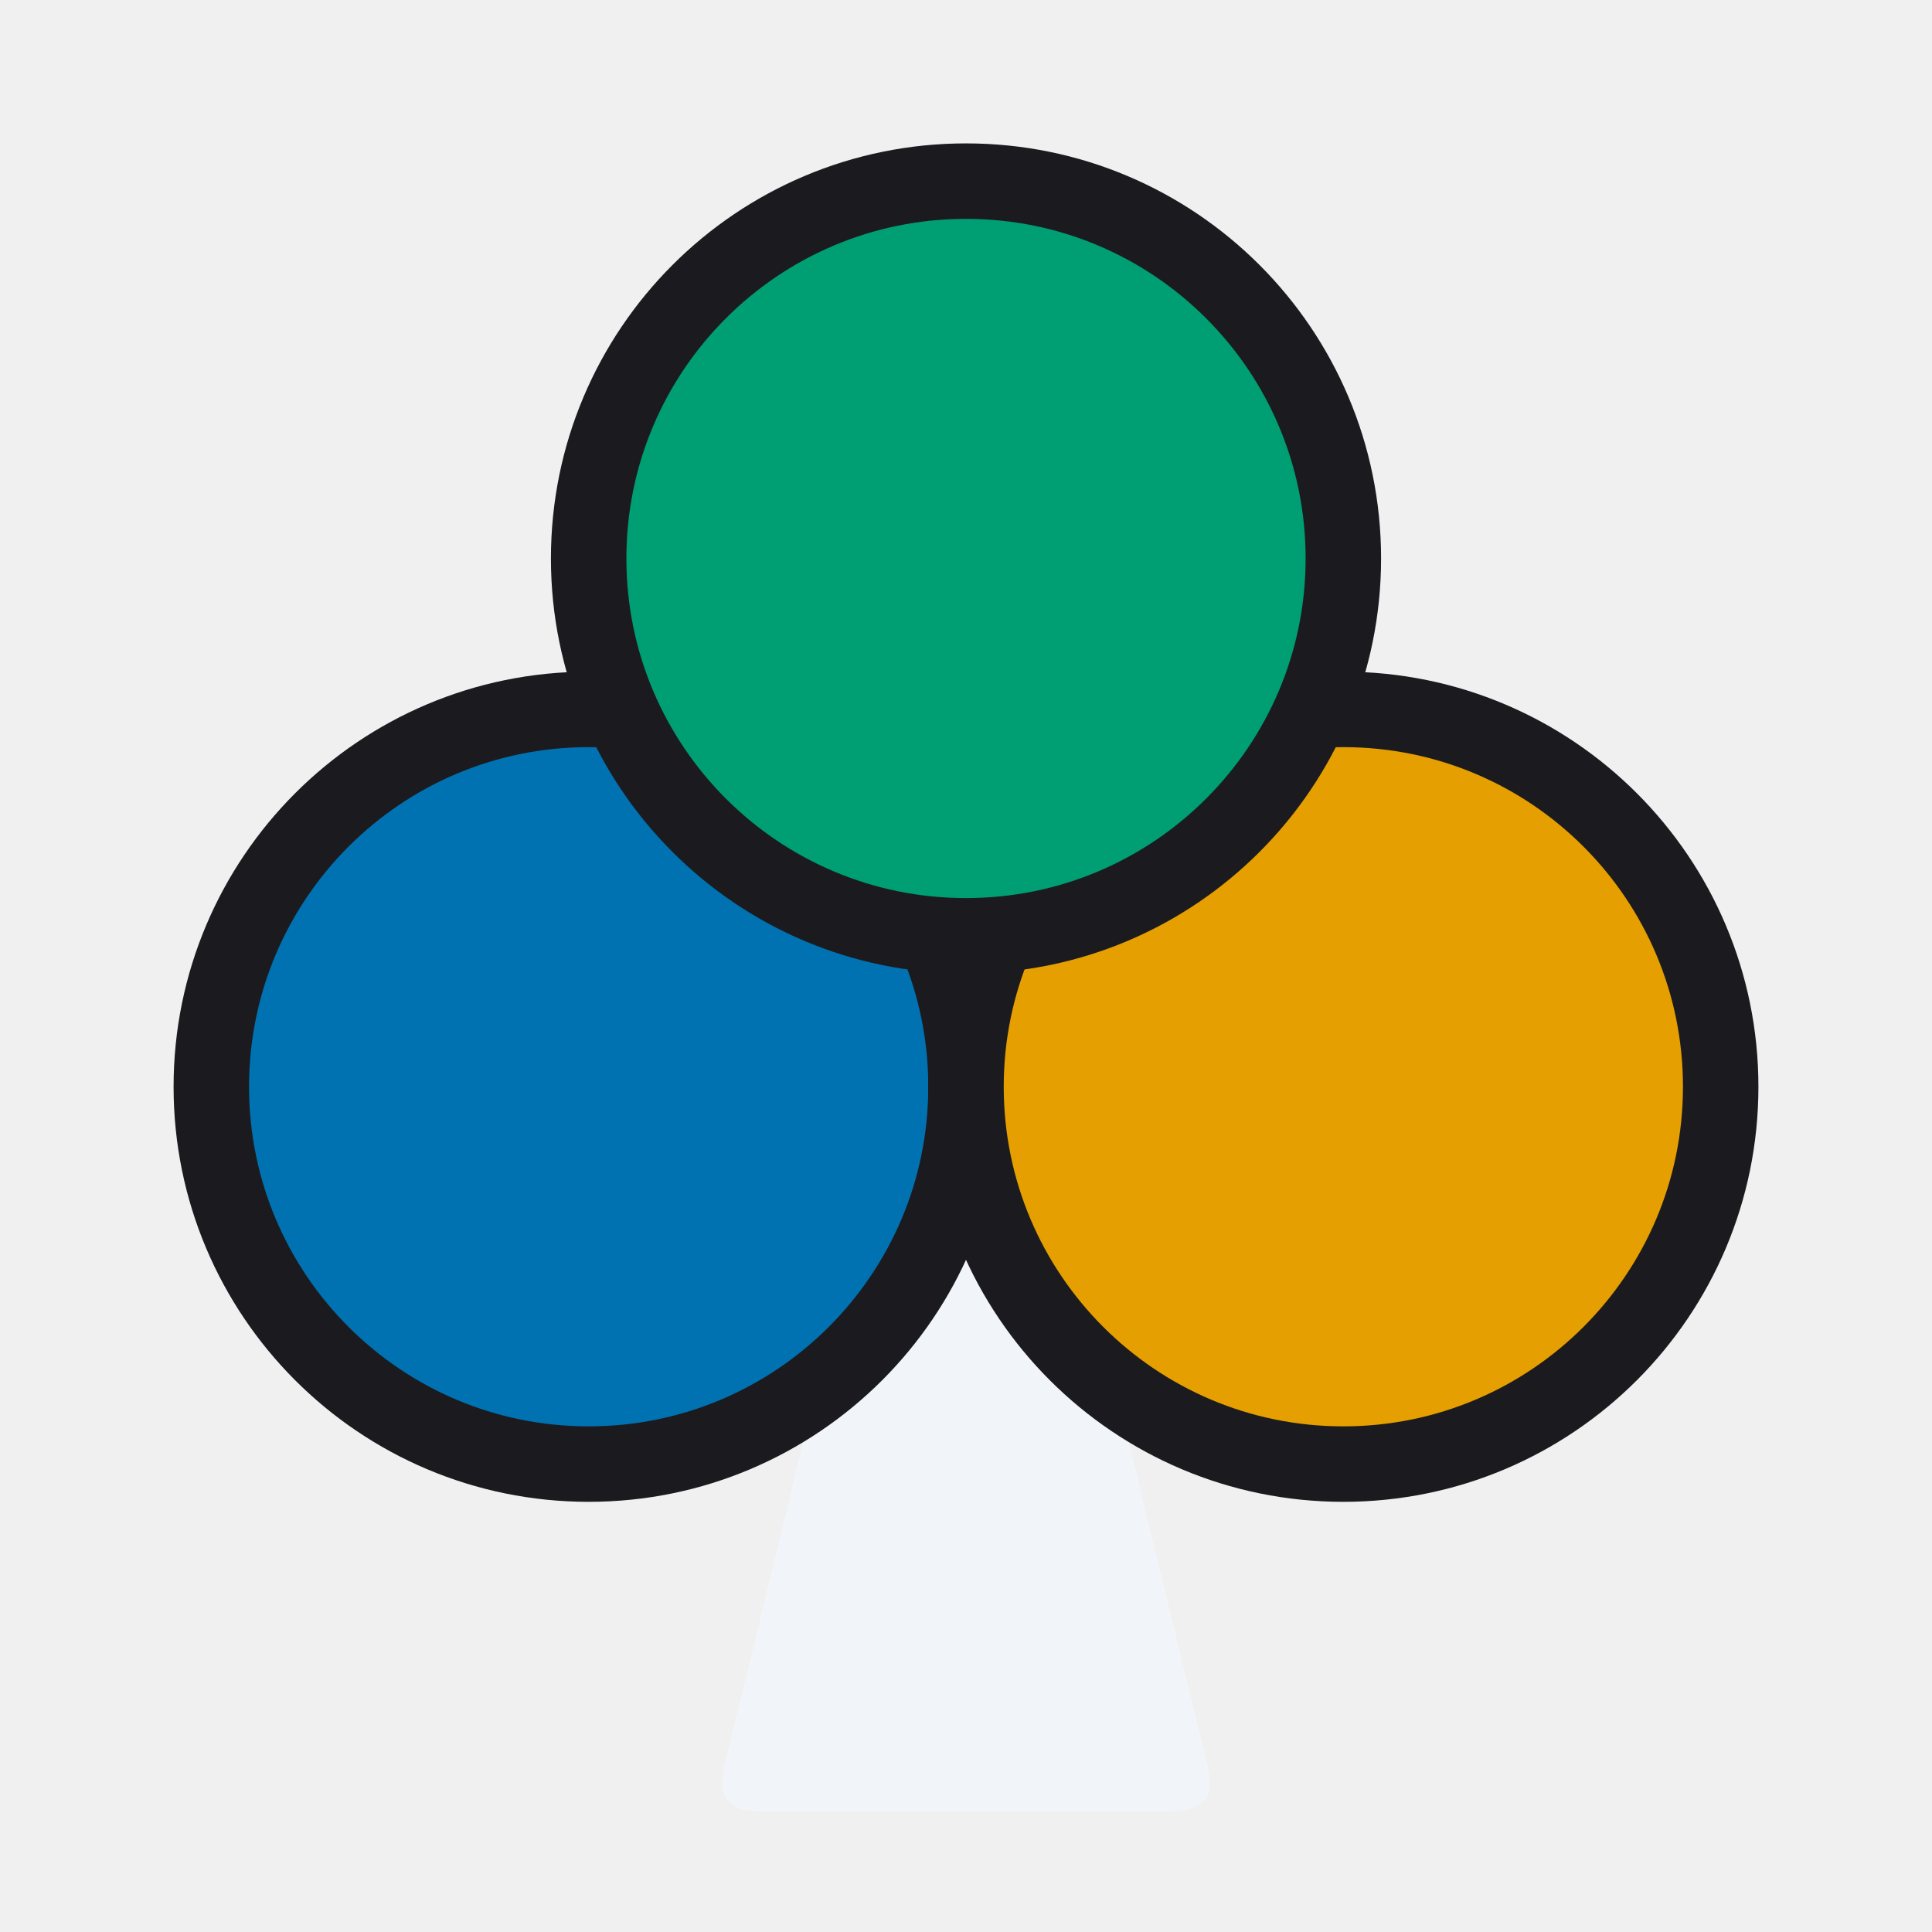
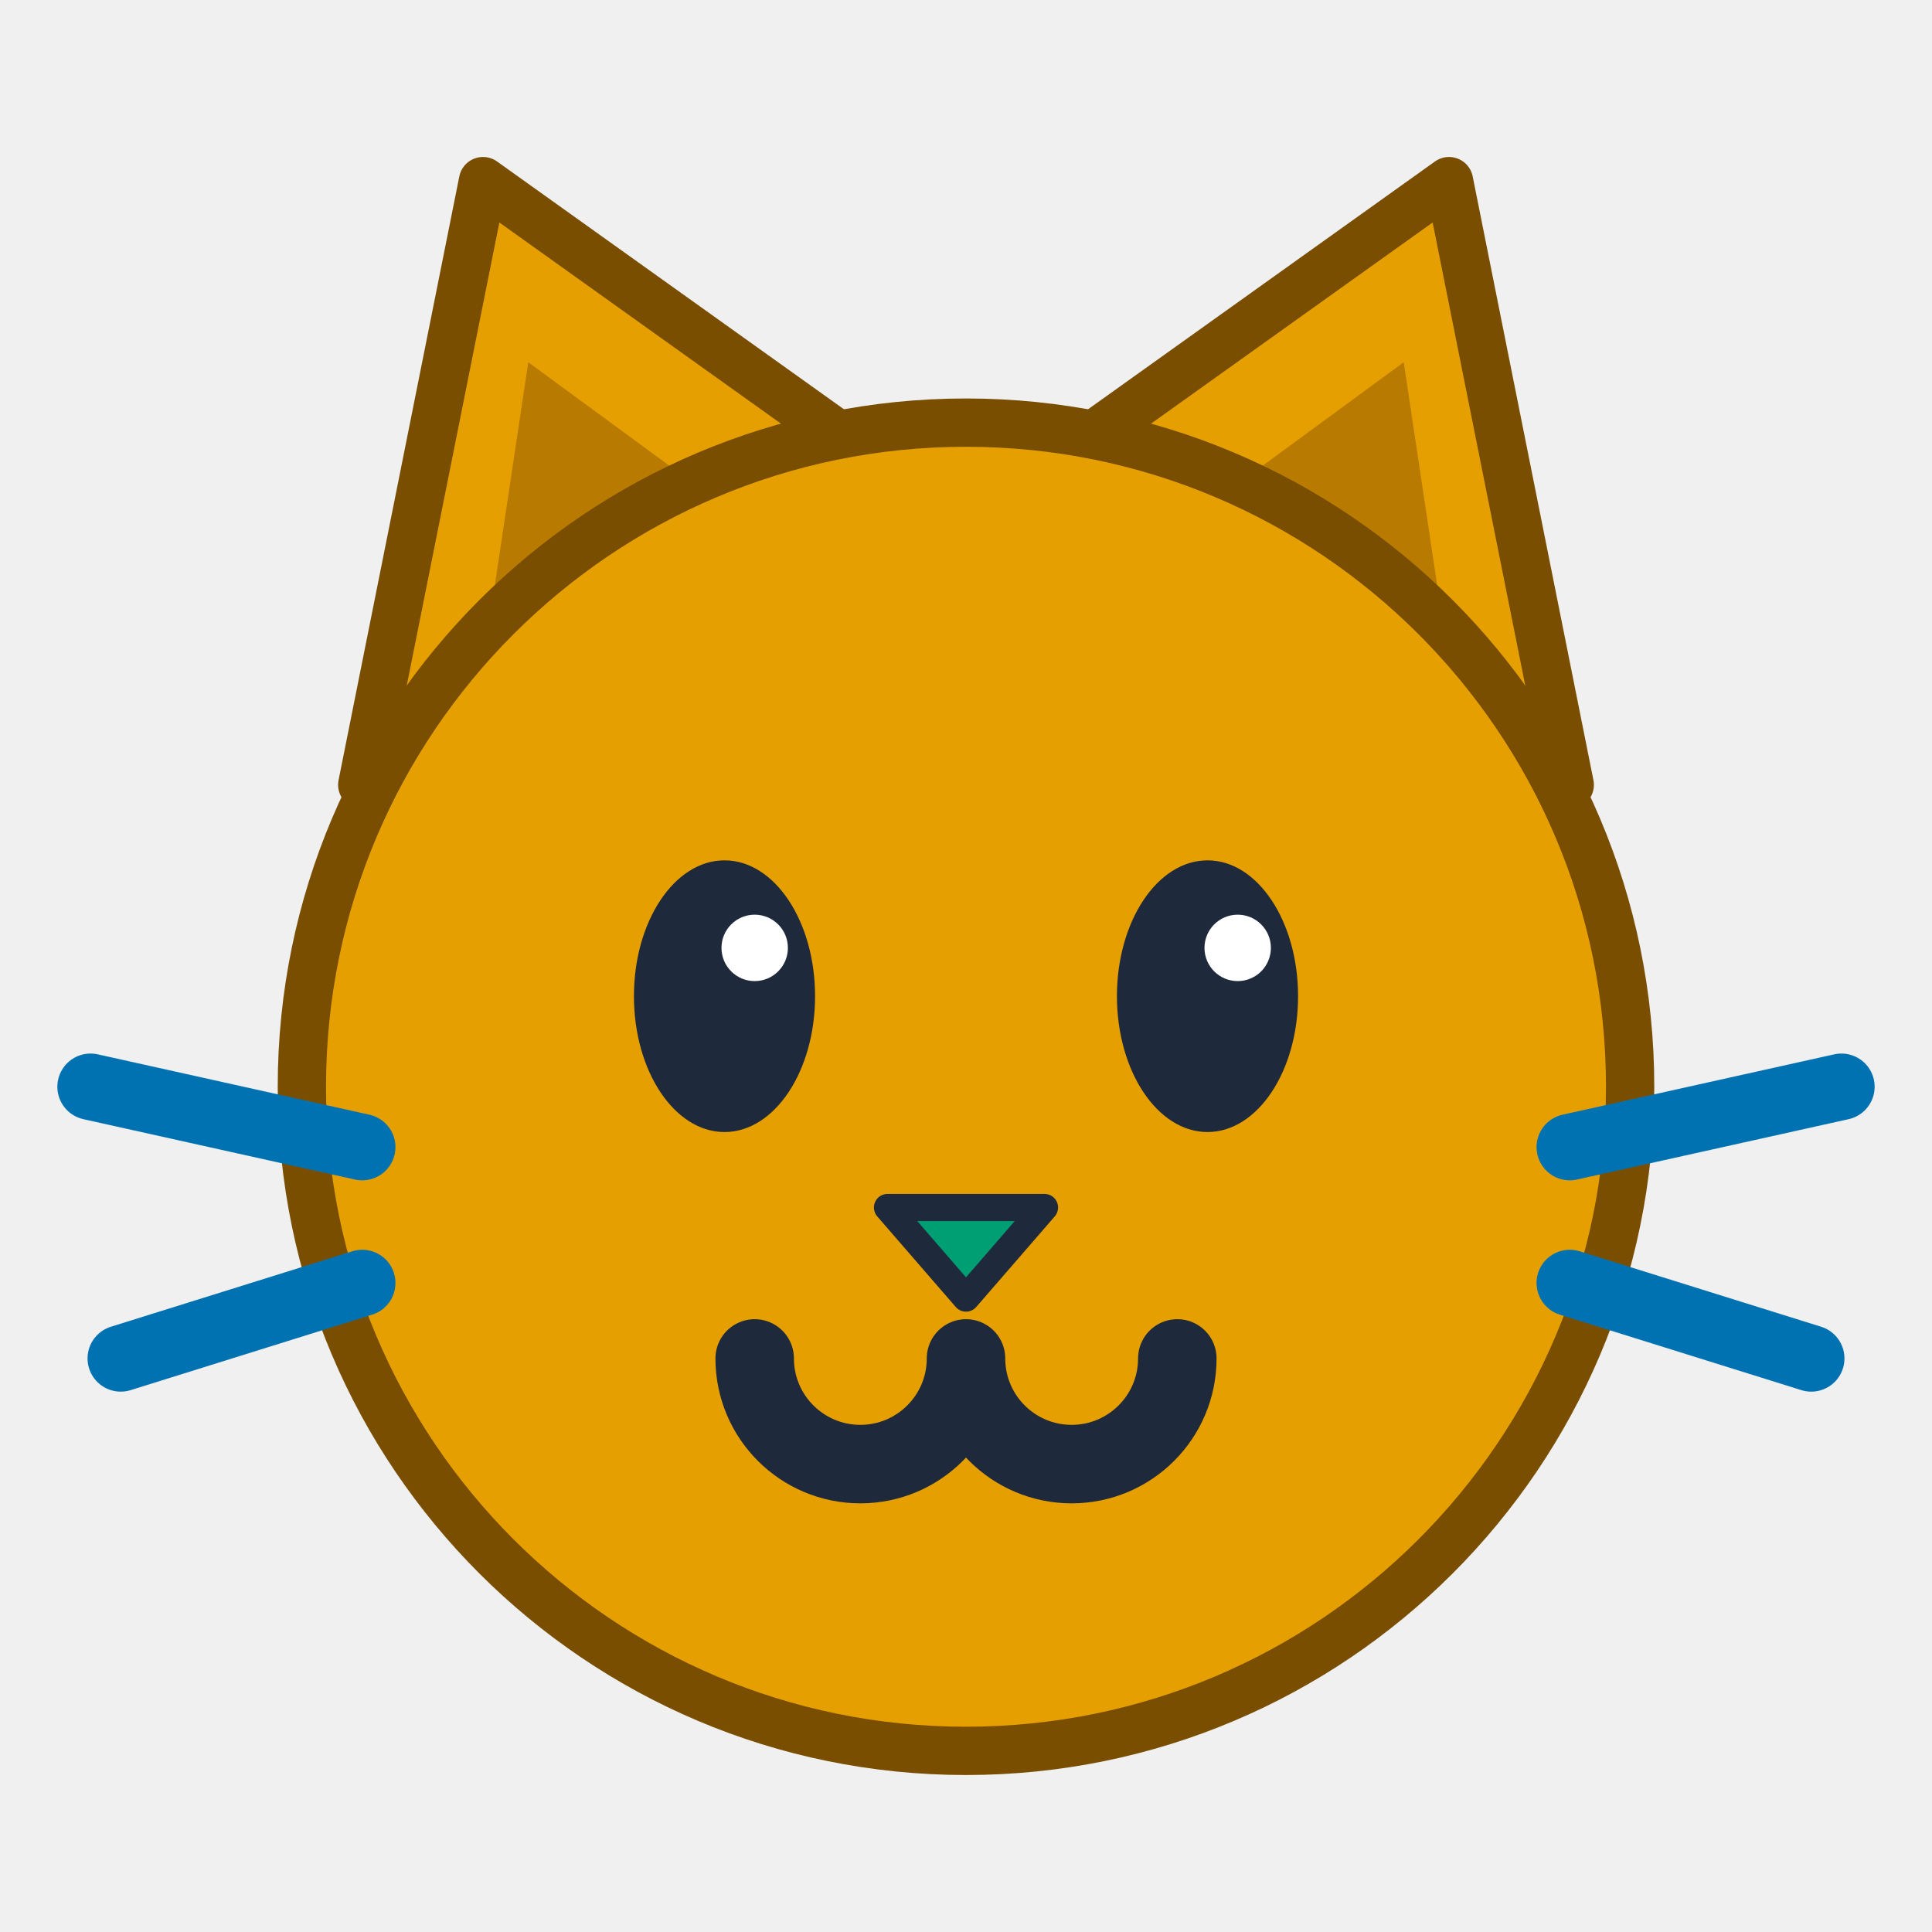
<svg xmlns="http://www.w3.org/2000/svg" viewBox="0 0 64 64">
-   <path d="M28.5 40 L24 58.5 Q23.6 60 25.2 60 H38.8 Q40.4 60 40 58.5 L35.5 40 Z" fill="#F1F5F9" />
-   <circle cx="19.5" cy="36" r="12.5" fill="#0072B2" stroke="#1B1B1F" stroke-width="2.5" />
-   <circle cx="44.5" cy="36" r="12.5" fill="#E69F00" stroke="#1B1B1F" stroke-width="2.5" />
-   <circle cx="32" cy="18.5" r="12.5" fill="#009E73" stroke="#1B1B1F" stroke-width="2.5" />
+   <path d="M12.0 26.0 L16.0 6.0 L30.0 16.0 Z M52.0 26.0 L48.0 6.0 L34.0 16.0 Z" fill="#E69F00" stroke="#7A4E00" stroke-width="1.6" stroke-linejoin="round" />
+   <path d="M16.0 22.0 L17.5 12.0 L25.0 17.5 Z M48.0 22.0 L46.5 12.0 L39.0 17.5 Z" fill="#B97A00" />
+   <circle cx="32.0" cy="36.0" r="22.0" fill="#E69F00" stroke="#7A4E00" stroke-width="1.6" />
+   <path d="M12.0 38.0 L3.0 36.0 M12.0 42.5 L4.0 45.0 M52.0 38.0 L61.0 36.0 M52.0 42.5 L60.0 45.0" fill="none" stroke="#0072B2" stroke-width="2.2" stroke-linecap="round" />
+   <ellipse cx="24.0" cy="33.0" rx="3.0" ry="4.5" fill="#1E293B" />
+   <ellipse cx="40.0" cy="33.0" rx="3.0" ry="4.5" fill="#1E293B" />
+   <circle cx="25.0" cy="31.4" r="1.1" fill="#FFFFFF" />
+   <circle cx="41.0" cy="31.4" r="1.1" fill="#FFFFFF" />
+   <path d="M29.4 40.0 L34.6 40.0 L32.0 43.0 Z" fill="#009E73" stroke="#1E293B" stroke-width="0.9" stroke-linejoin="round" />
+   <path d="M25.0 45.0 A3.5 3.5 0 0 0 32.0 45.0 A3.5 3.5 0 0 0 39.0 45.0" fill="none" stroke="#1E293B" stroke-width="2.6" stroke-linecap="round" stroke-linejoin="round" />
</svg>
